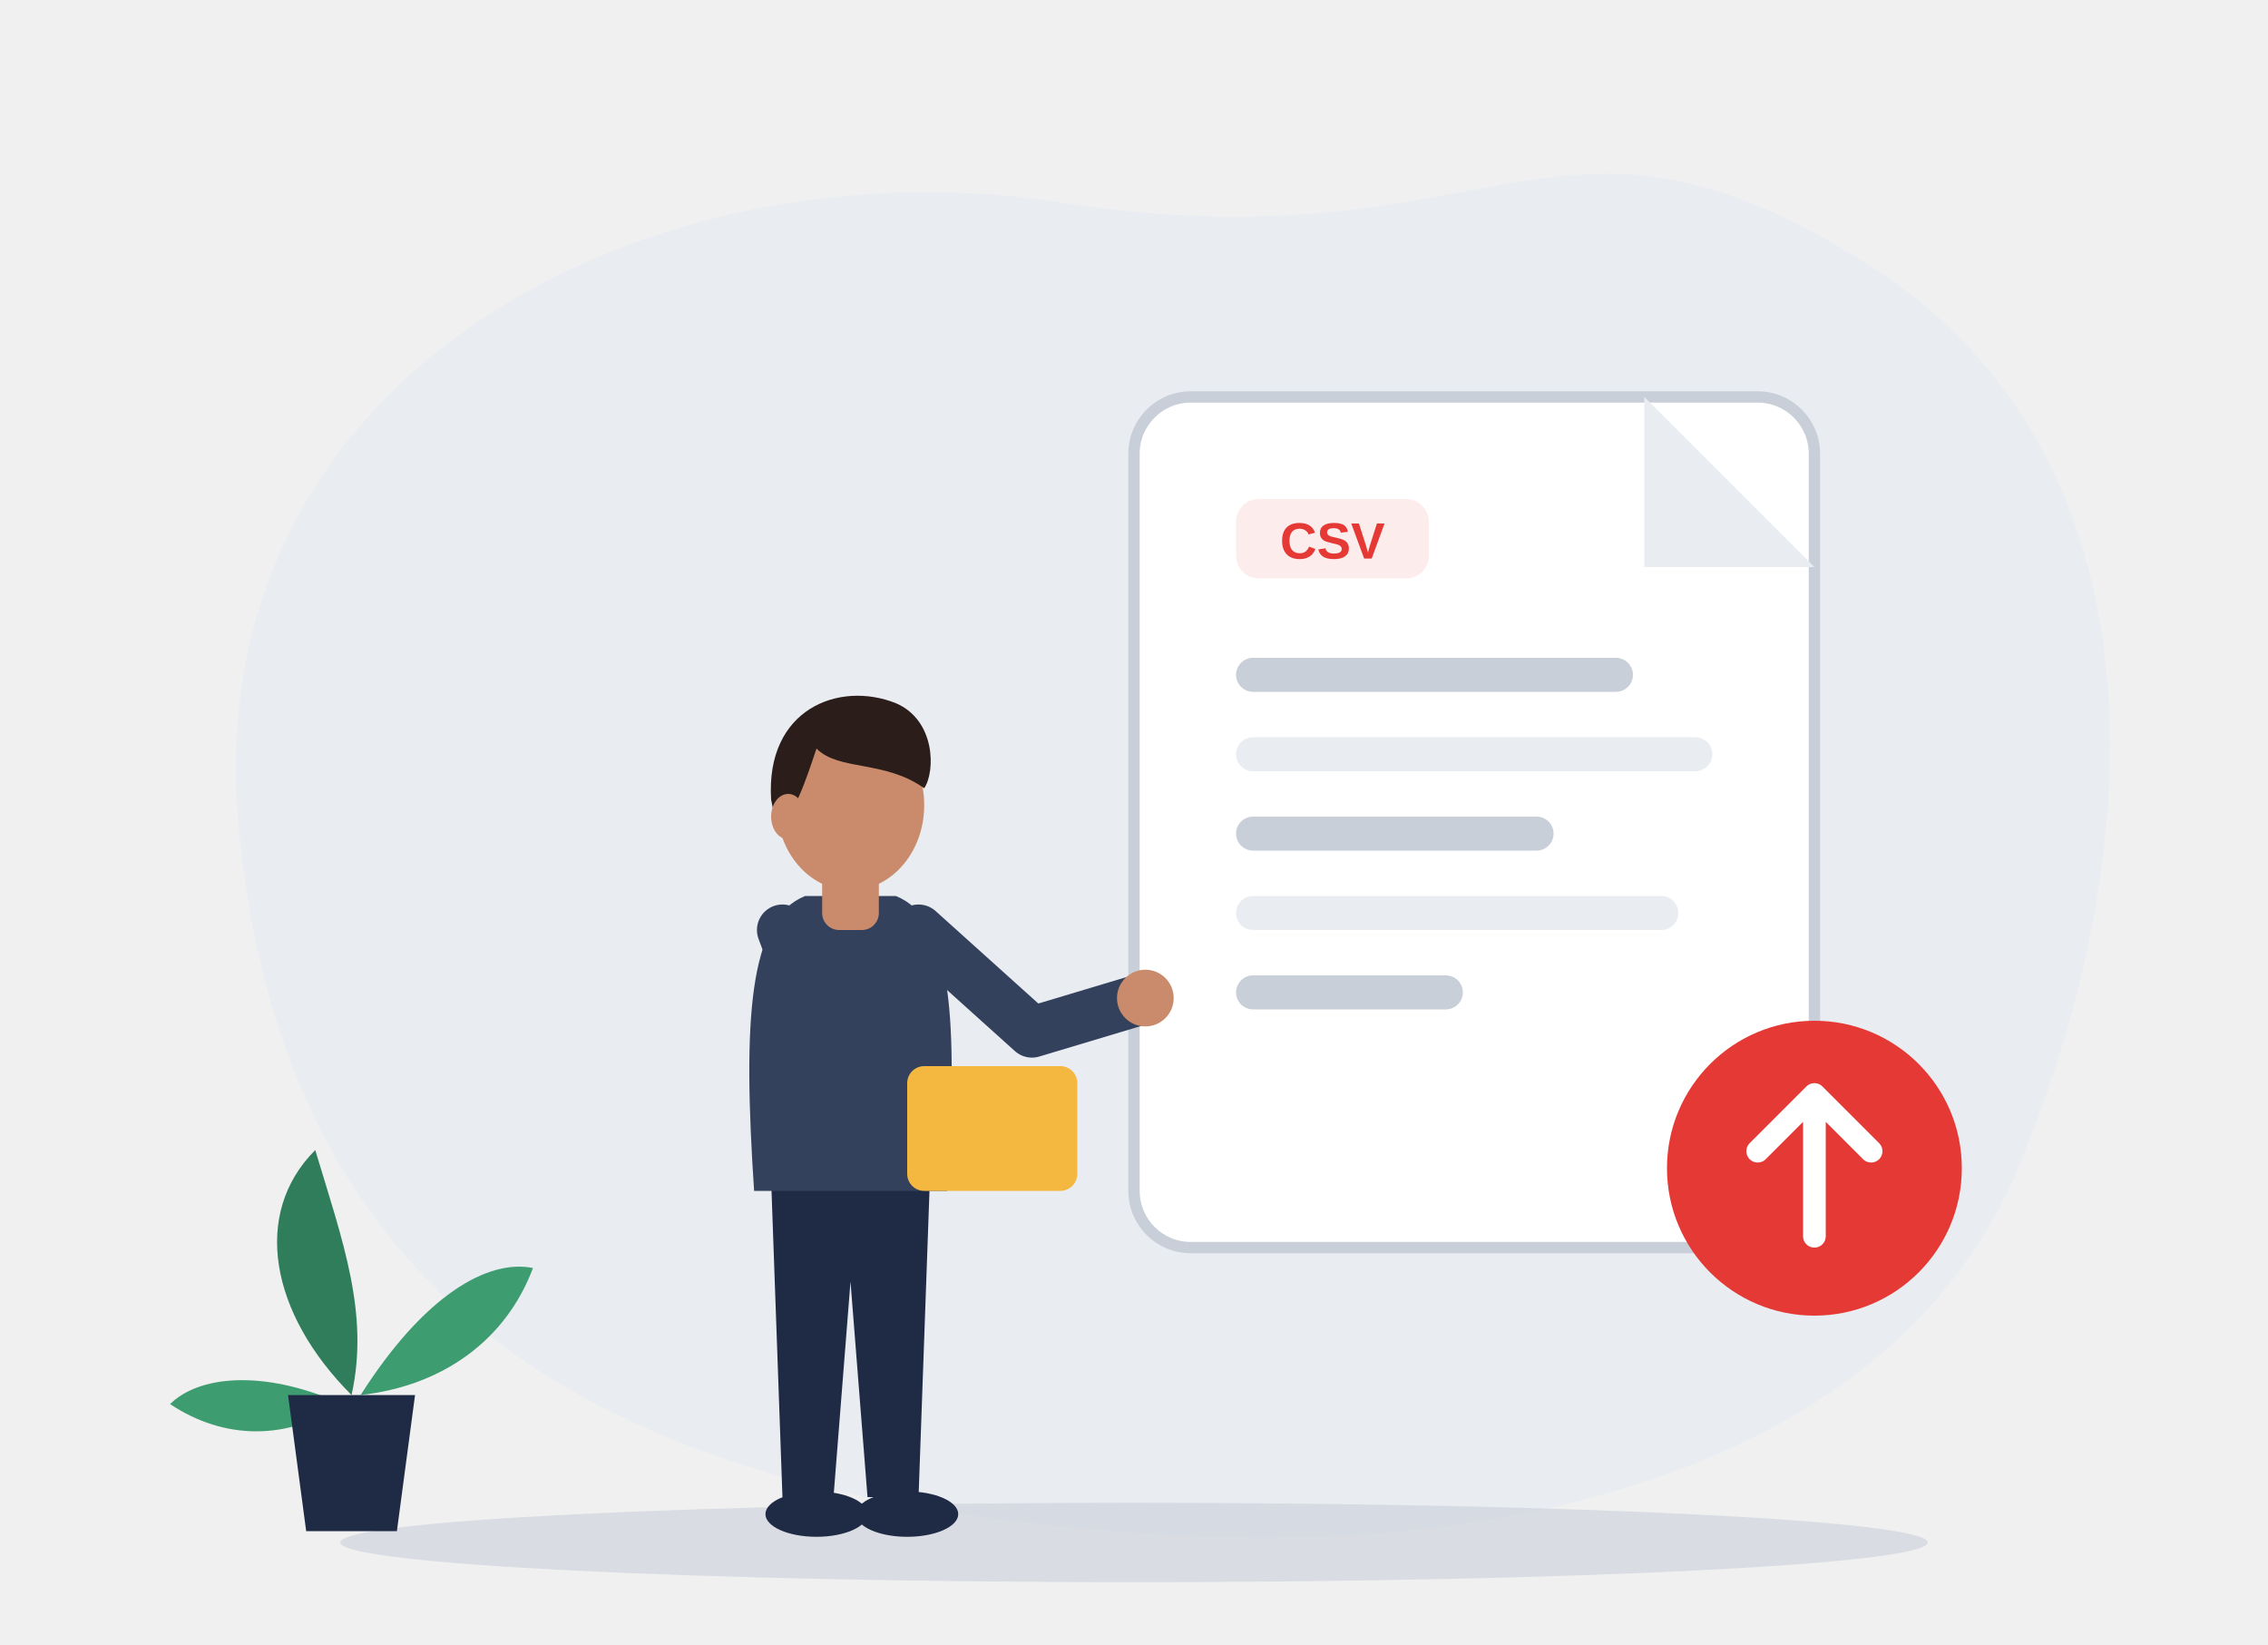
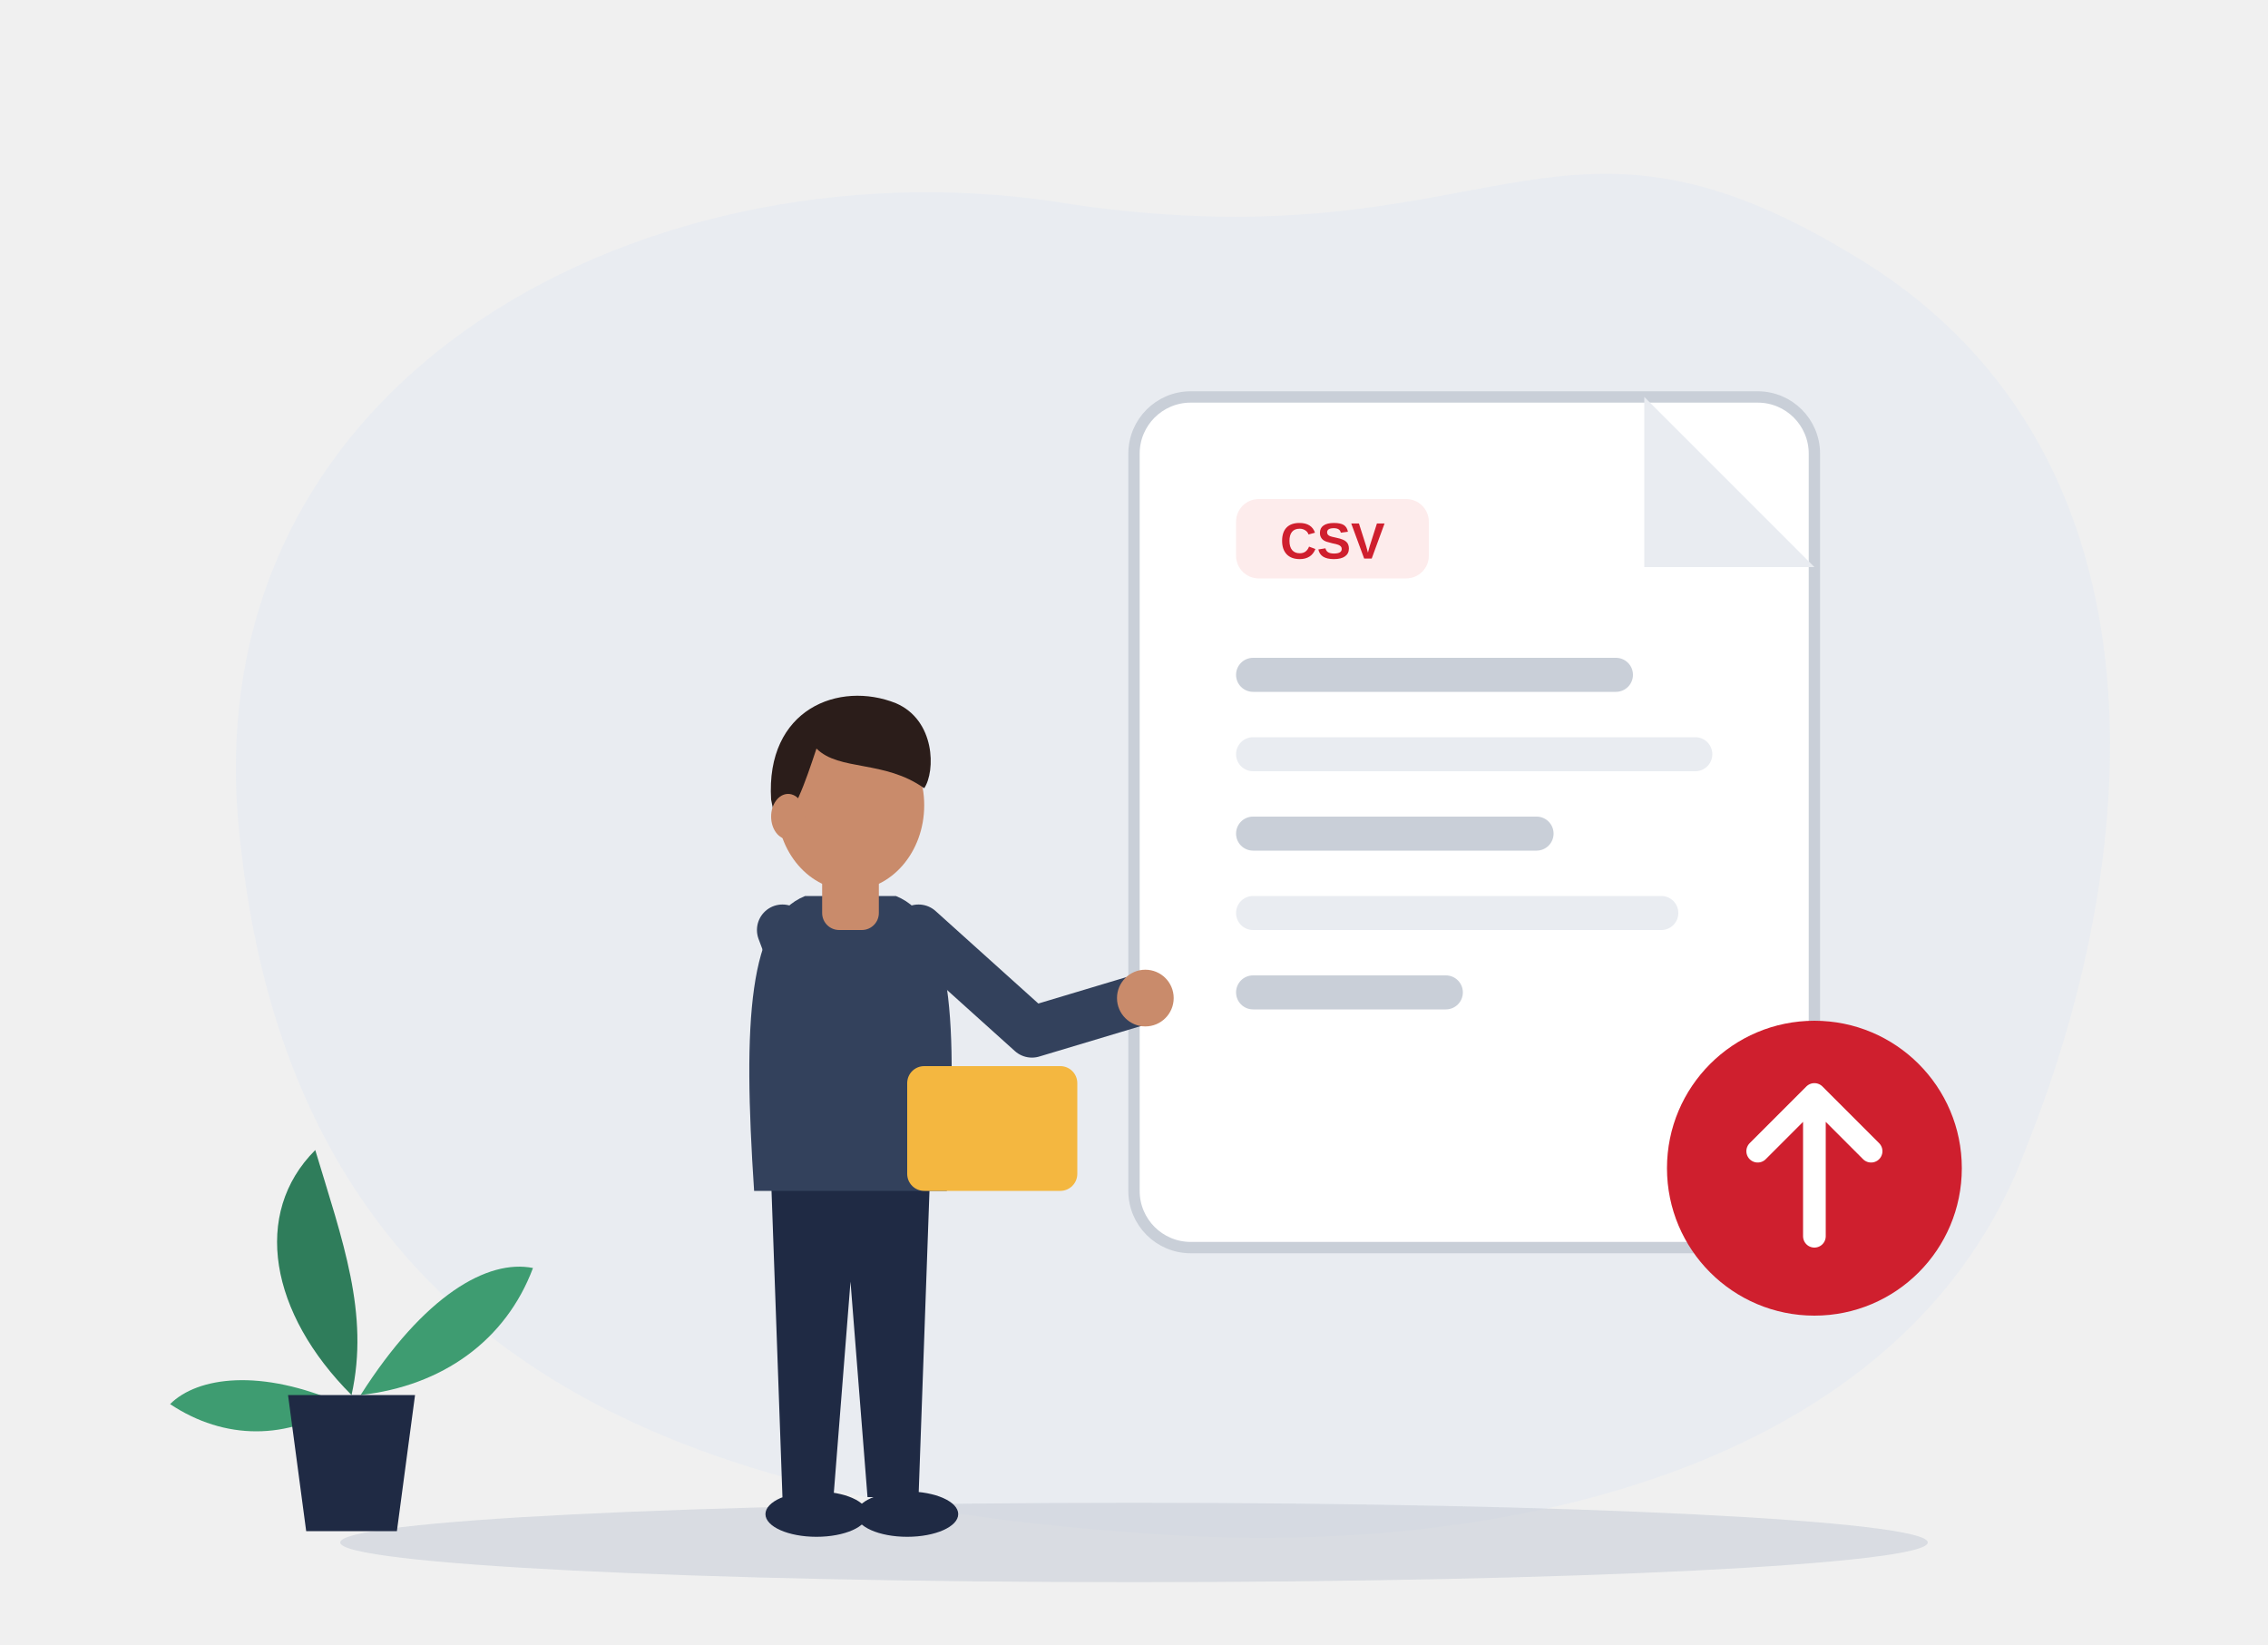
<svg xmlns="http://www.w3.org/2000/svg" viewBox="0 0 400 290" fill="none">
  <path transform="translate(200,160) scale(1.05)" fill="#E9ECF1" d="M-150,-10 C-160,-90 -80,-130 -10,-118 C60,-108 70,-140 120,-110 C175,-78 170,-10 150,40 C130,95 60,110 0,105 C-70,100 -140,80 -150,-10 Z" />
  <ellipse cx="200" cy="272" rx="140" ry="7" fill="#C9CFD8" opacity=".6" />
  <rect x="200" y="70" width="120" height="150" rx="10" fill="#FFFFFF" stroke="#C9CFD8" stroke-width="2" />
  <path d="M290,70 L320,100 L290,100 Z" fill="#E9ECF1" />
  <rect x="218" y="116" width="70" height="6" rx="3" fill="#C9CFD8" />
  <rect x="218" y="130" width="84" height="6" rx="3" fill="#E9ECF1" />
  <rect x="218" y="144" width="56" height="6" rx="3" fill="#C9CFD8" />
  <rect x="218" y="158" width="78" height="6" rx="3" fill="#E9ECF1" />
  <rect x="218" y="172" width="40" height="6" rx="3" fill="#C9CFD8" />
  <rect x="218" y="88" width="34" height="14" rx="4" fill="#FDECEC" />
-   <text x="235" y="98.5" font-family="Segoe UI,Arial" font-size="9" font-weight="700" fill="#E53935" text-anchor="middle">CSV</text>
-   <circle cx="320" cy="206" r="26" fill="#E53935" />
+   <text x="235" y="98.5" font-family="Segoe UI,Arial" font-size="9" font-weight="700" fill="#CF1F2E" text-anchor="middle">CSV</text>
+   <circle cx="320" cy="206" r="26" fill="#CF1F2E" />
  <path d="M320,218 L320,194 M310,203 L320,193 L330,203" stroke="#FFFFFF" stroke-width="4" fill="none" stroke-linecap="round" stroke-linejoin="round" />
  <path fill="#1F2A44" d="M136,208 L164,208 L162,264 L153,264 L150,226 L147,264 L138,264 Z" />
  <ellipse cx="144" cy="267" rx="9" ry="4" fill="#1F2A44" />
  <ellipse cx="160" cy="267" rx="9" ry="4" fill="#1F2A44" />
  <path fill="#33415C" d="M133,210 C131,180 132,162 142,158 L158,158 C168,162 169,180 167,210 Z" />
  <rect x="145" y="152" width="10" height="12" rx="3" fill="#C98B6B" />
  <ellipse cx="150" cy="142" rx="13" ry="15" fill="#C98B6B" />
  <path fill="#2B1D1A" d="M136,141 C135,125 148,120 158,124 C165,127 165,136 163,139 C156,134 148,136 144,132 C142,138 140,144 137,146 Z" />
  <ellipse cx="139" cy="144" rx="3" ry="4" fill="#C98B6B" />
  <path stroke="#33415C" stroke-width="9" stroke-linecap="round" stroke-linejoin="round" fill="none" d="M162,164 L182,182 L202,176" />
  <circle cx="202" cy="176" r="5" fill="#C98B6B" />
  <path stroke="#33415C" stroke-width="9" stroke-linecap="round" stroke-linejoin="round" fill="none" d="M138,164 L150,196 L168,196" />
  <circle cx="168" cy="196" r="5" fill="#C98B6B" />
  <rect x="160" y="188" width="30" height="22" rx="3" fill="#F4B740" />
  <g transform="translate(62,270) scale(0.8)">
    <path fill="#2F7D5B" d="M0,-30 C-18,-48 -22,-70 -8,-84 C-2,-64 4,-48 0,-30 Z" />
    <path fill="#3E9C71" d="M2,-30 C16,-52 30,-60 40,-58 C34,-42 20,-32 2,-30 Z" />
    <path fill="#3E9C71" d="M-2,-28 C-20,-36 -34,-34 -40,-28 C-28,-20 -14,-20 -2,-28 Z" />
    <path fill="#1F2A44" d="M-14,-30 L14,-30 L10,0 L-10,0 Z" />
  </g>
</svg>
